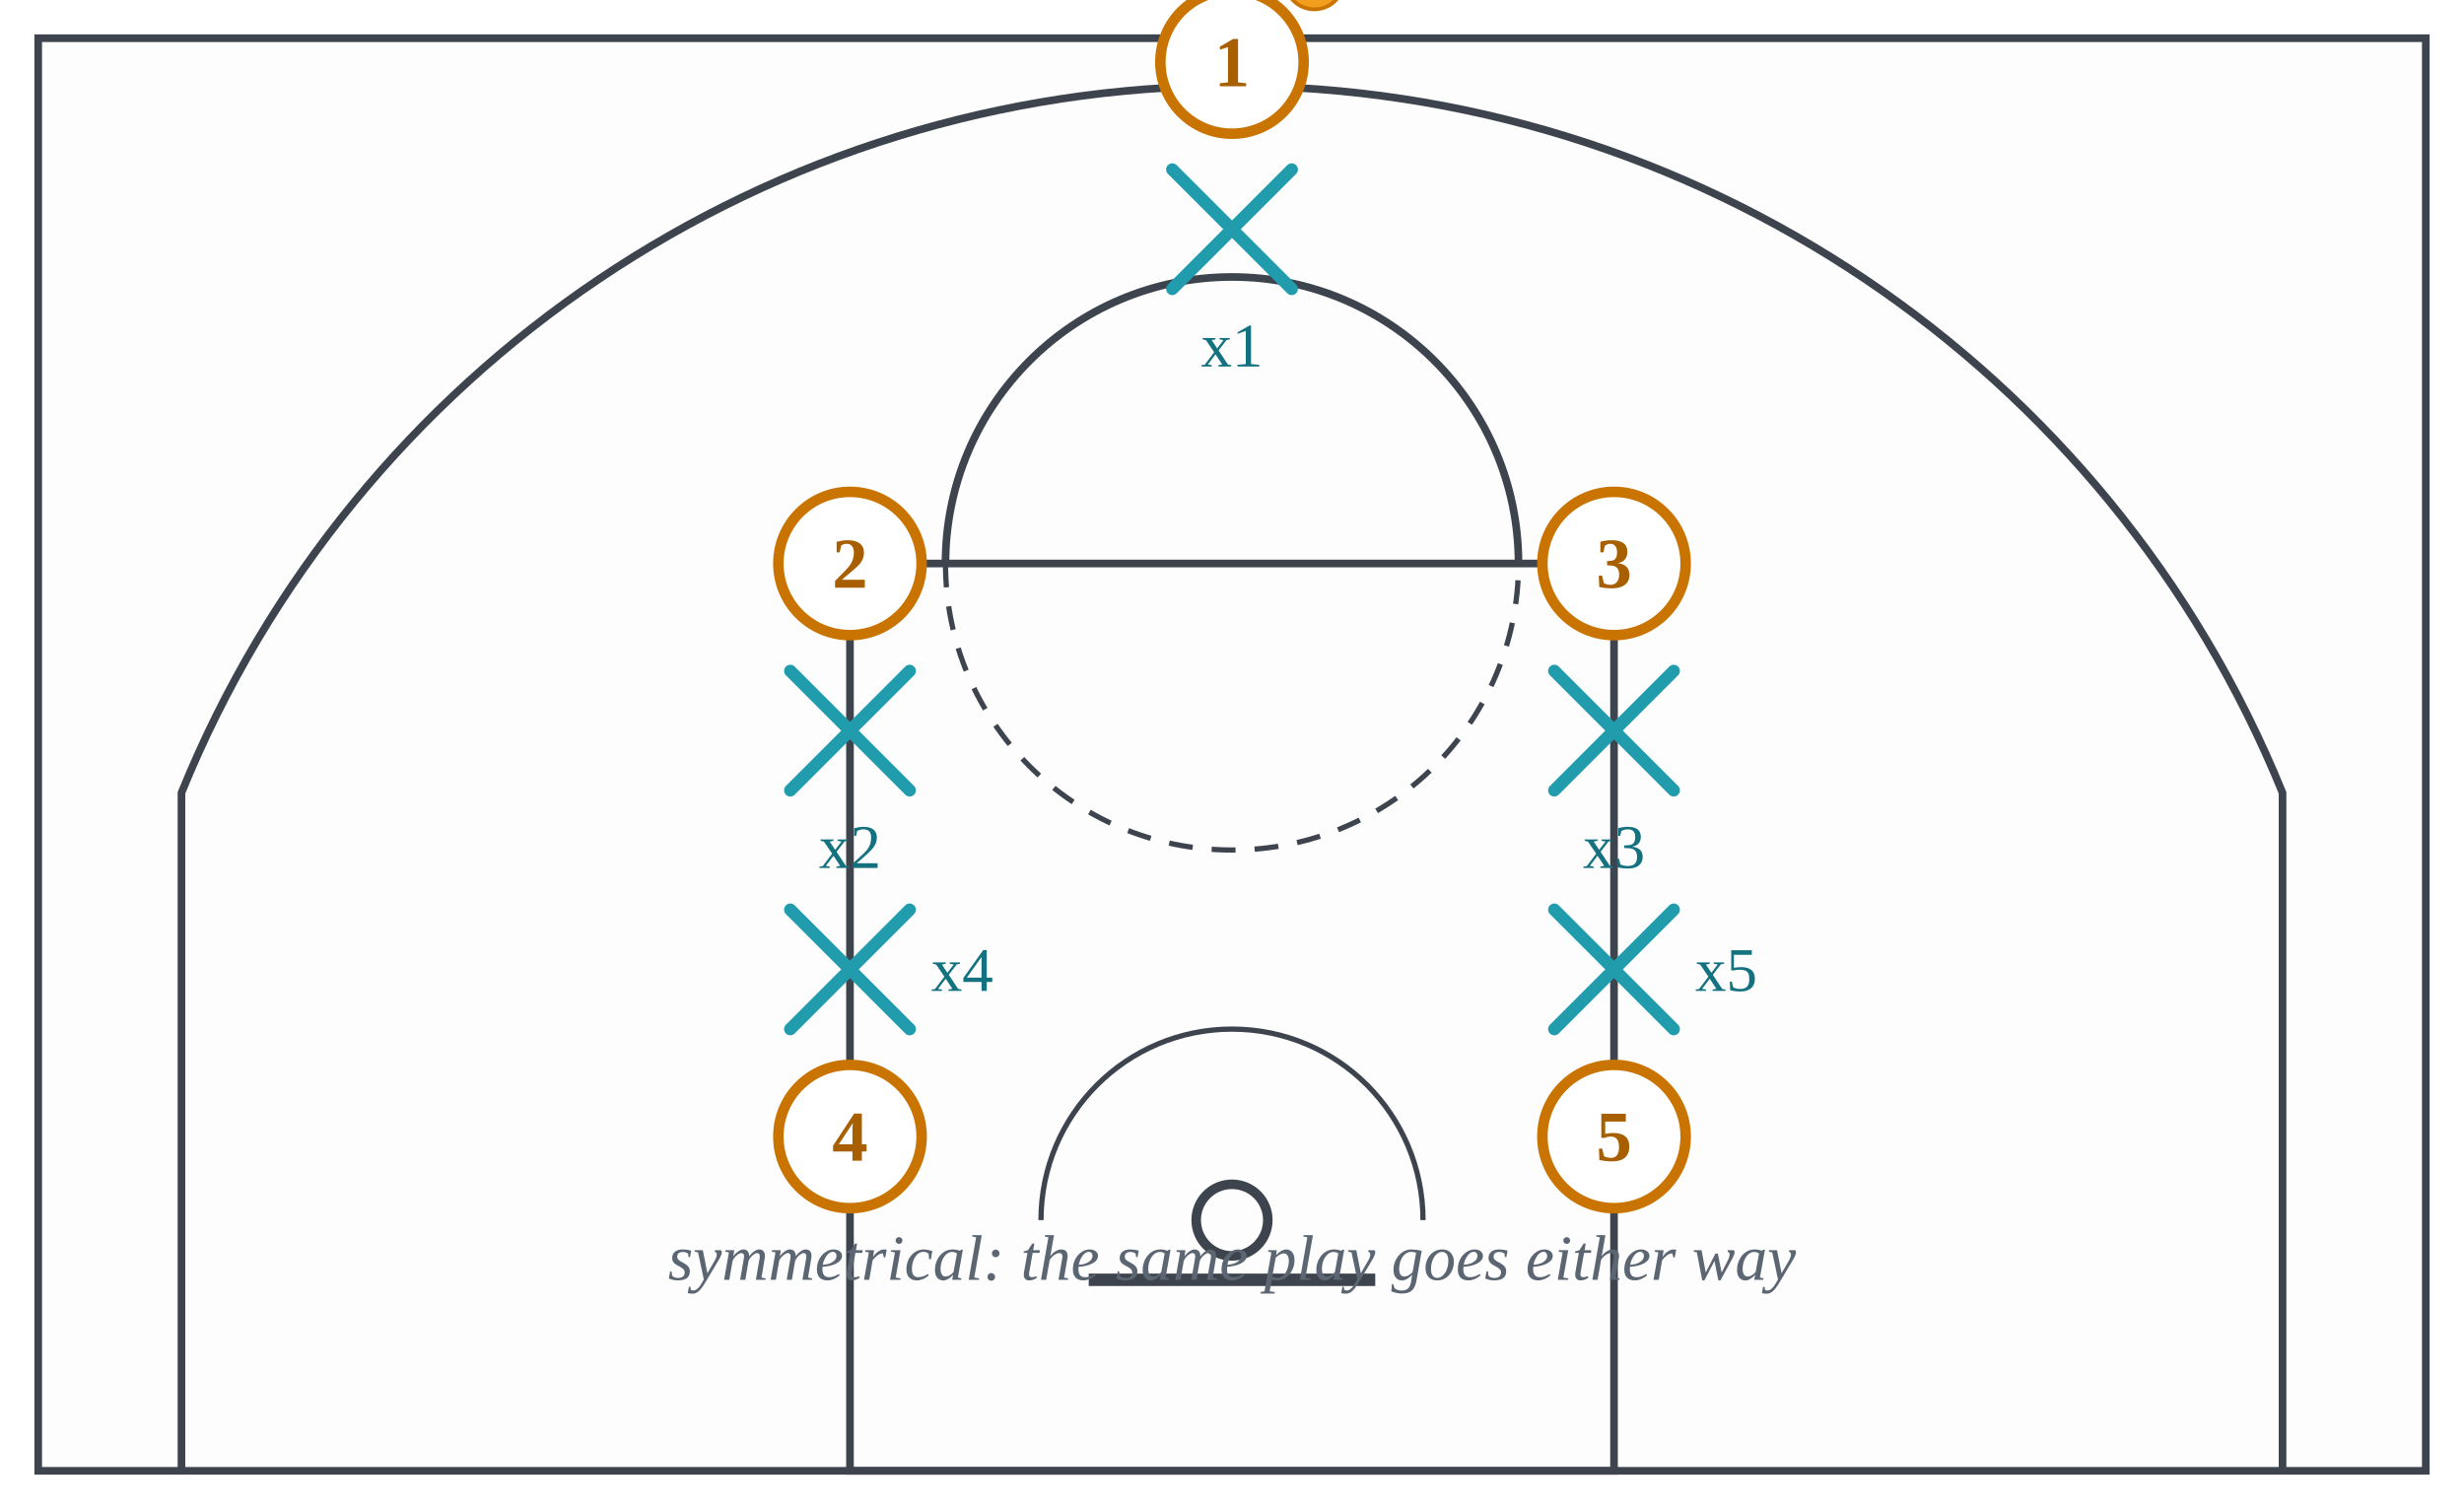
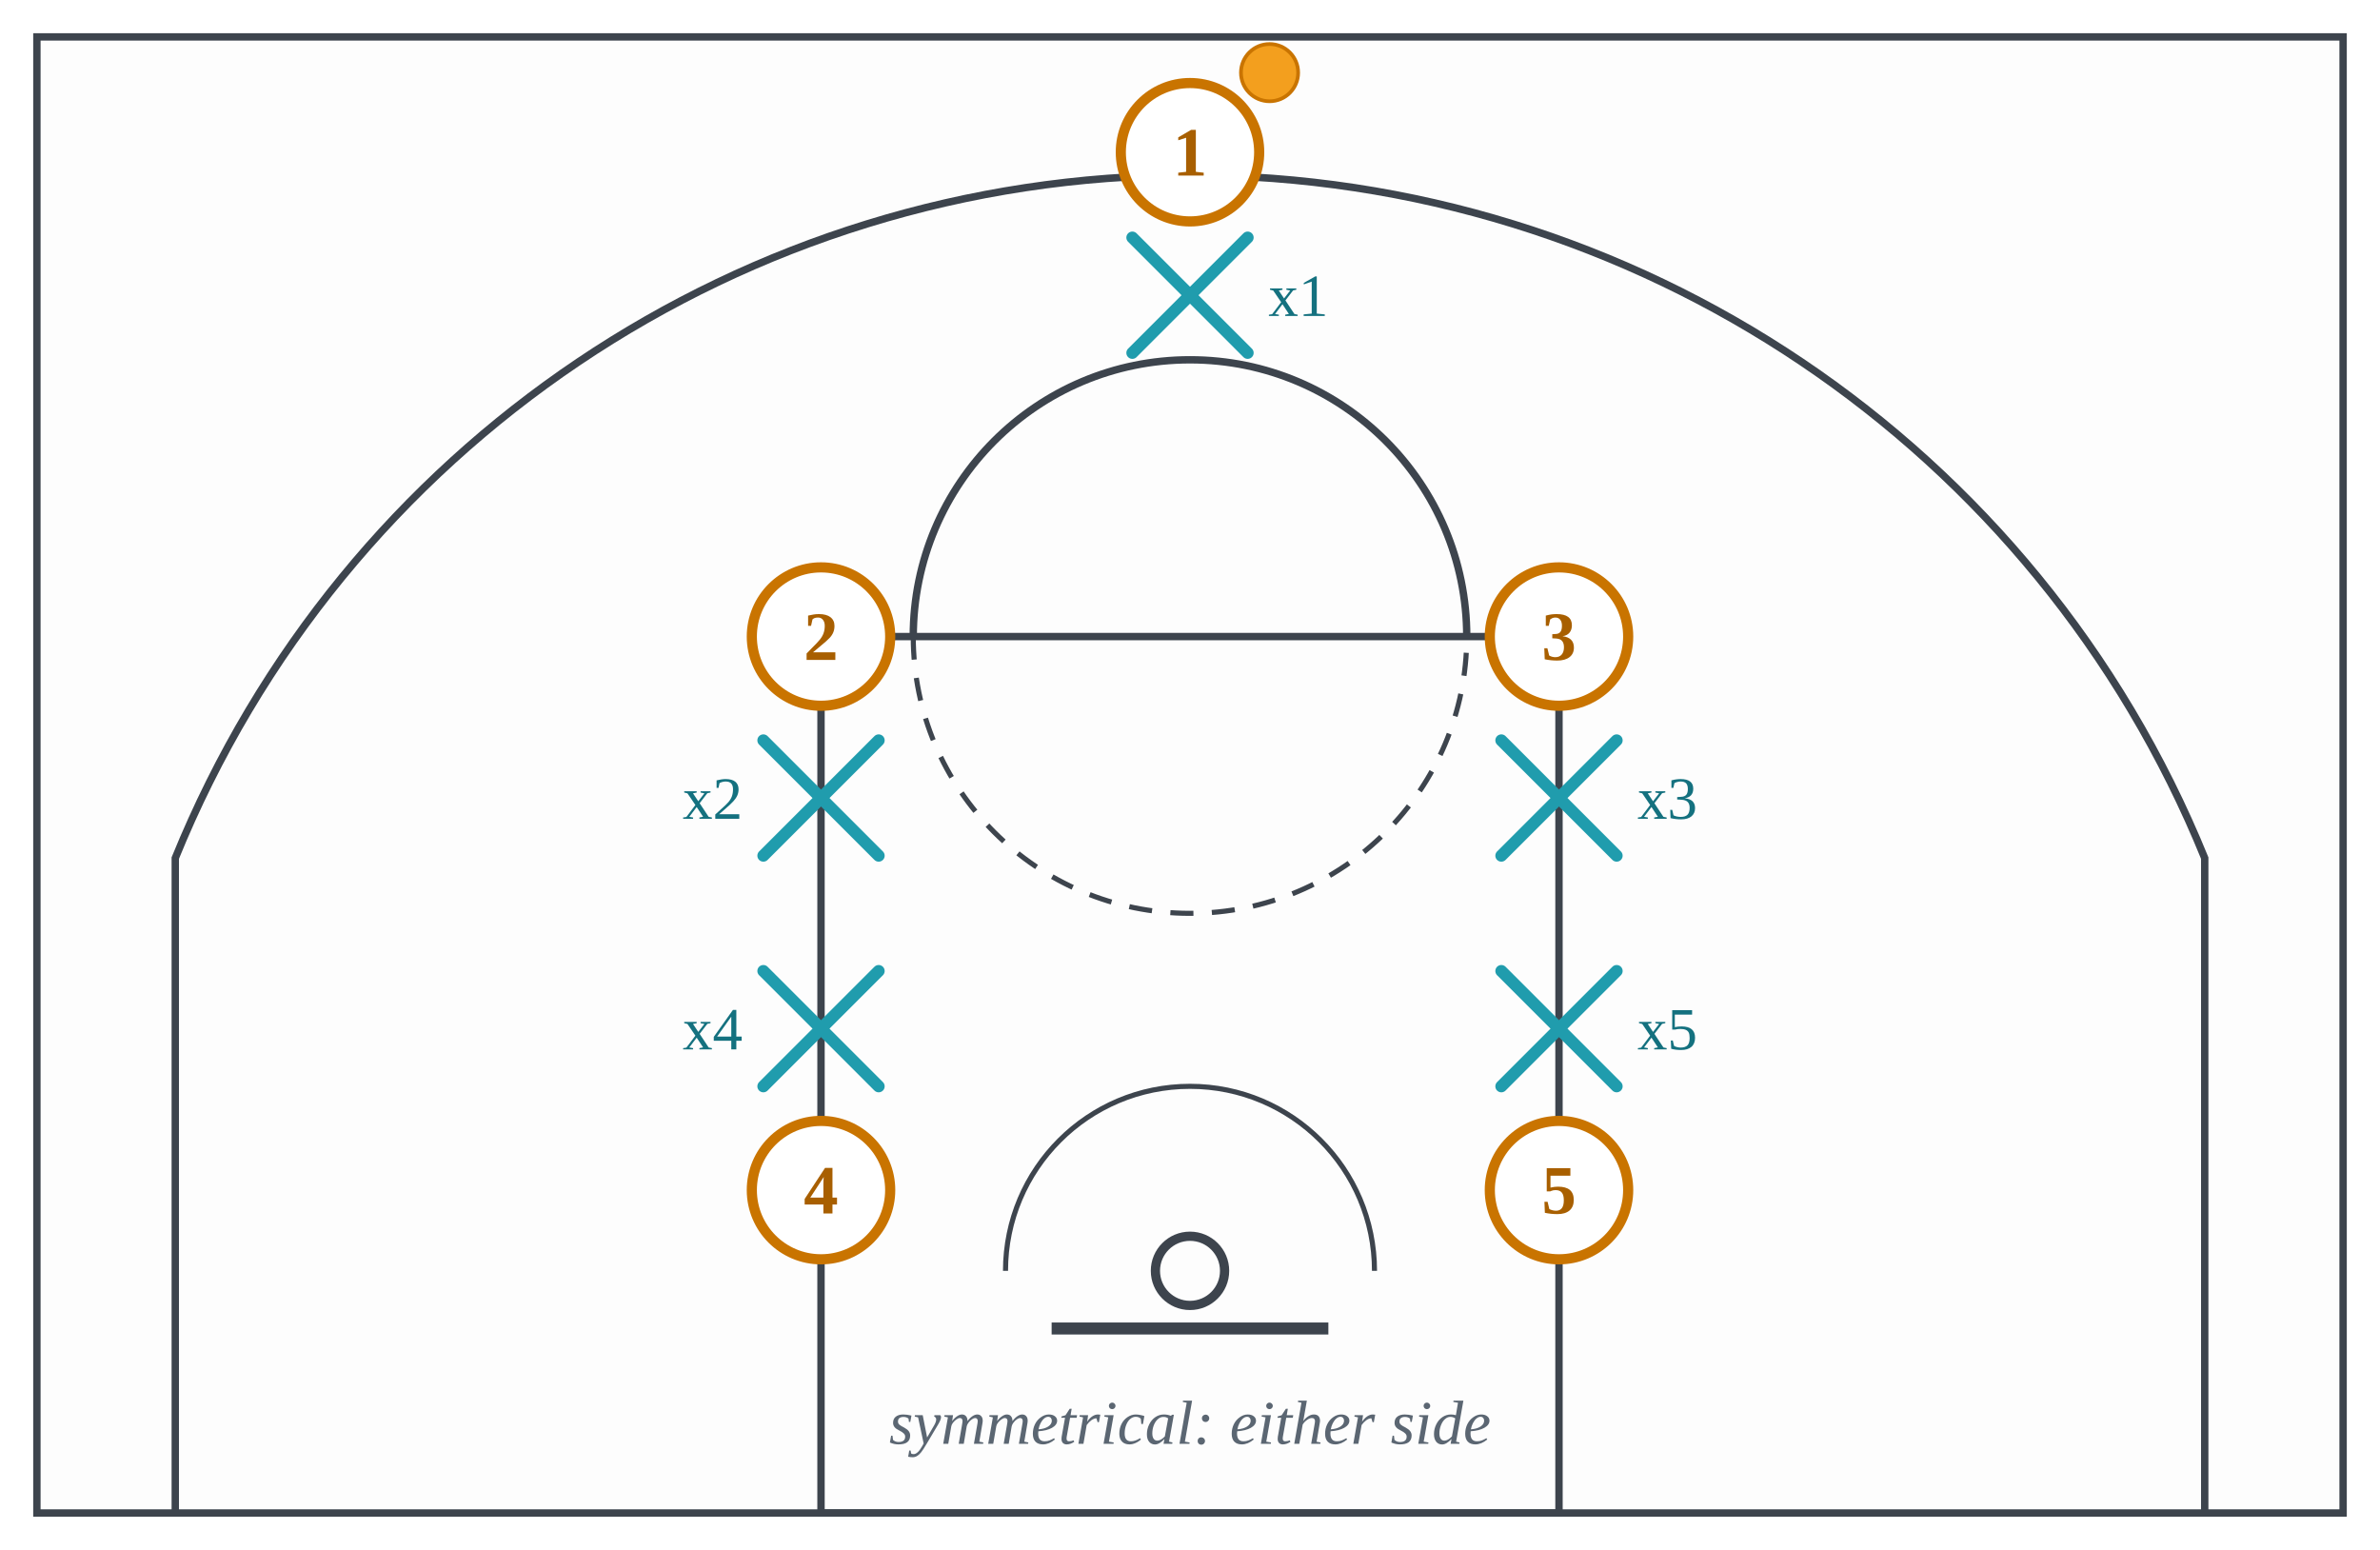
- <svg xmlns="http://www.w3.org/2000/svg" viewBox="0 0 516.0 316.0" width="516.0" role="img" aria-label="Four attackers stand in a square: two at the elbows and two on the blocks, with the ball at the top or out of bounds under the basket. The shape is symmetrical, so the same play can be run to either side, and every one of the four is one screen away from every other." class="hd-court-svg">
+ <svg xmlns="http://www.w3.org/2000/svg" viewBox="0 0 516.0 336.0" width="516.0" role="img" aria-label="Four attackers stand in a square: 2 at the left elbow, 3 at the right elbow, 4 on the left block and 5 on the right block. The ball-handler 1 is at the top of the key with the ball and his defender just below him. The other four defenders stand on the lane lines, one below each elbow player and one above each block player, so the defense is a mirror image too. Under the basket the label reads symmetrical: either side." class="hd-court-svg">
  <defs>
    <marker id="hd-arrow-o" viewBox="0 0 10 10" refX="9" refY="5" markerWidth="5" markerHeight="5" orient="auto-start-reverse">
      <path d="M 0 0 L 10 5 L 0 10 z" fill="var(--hd-offense, #C97400)" />
    </marker>
    <marker id="hd-arrow-d" viewBox="0 0 10 10" refX="9" refY="5" markerWidth="5" markerHeight="5" orient="auto-start-reverse">
      <path d="M 0 0 L 10 5 L 0 10 z" fill="var(--hd-defense, #209CAD)" />
    </marker>
  </defs>
-   <rect x="8.0" y="8.0" width="500.0" height="300.0" fill="var(--court-floor, #fdfdfd)" stroke="var(--court-line, #3d444d)" stroke-width="1.6" />
-   <path d="M 38.0 308.0 L 38.0 166.02 A 237.5 237.5 0 0 1 478.0 166.02 L 478.0 308.0" stroke="var(--court-line, #3d444d)" fill="none" stroke-width="1.6" />
-   <rect x="178.0" y="118.0" width="160.0" height="190.0" stroke="var(--court-line, #3d444d)" fill="none" stroke-width="1.6" />
-   <path d="M 198.0 118.0 A 60.0 60.0 0 0 1 318.0 118.0" stroke="var(--court-line, #3d444d)" fill="none" stroke-width="1.6" />
-   <path d="M 198.0 118.0 A 60.0 60.0 0 0 0 318.0 118.0" stroke="var(--court-line, #3d444d)" fill="none" stroke-width="1.1" stroke-dasharray="5 4" />
-   <path d="M 218.0 255.5 A 40.0 40.0 0 0 1 298.0 255.5" stroke="var(--court-line, #3d444d)" fill="none" stroke-width="1.1" />
-   <line x1="228.0" y1="268.0" x2="288.0" y2="268.0" stroke="var(--court-line, #3d444d)" stroke-width="2.6" />
-   <circle cx="258.0" cy="255.5" r="7.5" stroke="var(--court-line, #3d444d)" fill="none" stroke-width="2" />
-   <circle cx="258.0" cy="13.0" r="15.0" fill="var(--court-floor, #fff)" stroke="var(--hd-offense, #C97400)" stroke-width="2.2" />
-   <text x="258.0" y="13.0" text-anchor="middle" dominant-baseline="central" font-size="15.0" font-weight="600" fill="var(--hd-offense-ink, #A85F00)">1</text>
-   <circle cx="275.25" cy="-4.25" r="6.2" fill="#F39F1E" stroke="var(--hd-offense, #C97400)" stroke-width="0.8" />
-   <circle cx="178.0" cy="118.0" r="15.0" fill="var(--court-floor, #fff)" stroke="var(--hd-offense, #C97400)" stroke-width="2.2" />
-   <text x="178.0" y="118.0" text-anchor="middle" dominant-baseline="central" font-size="15.0" font-weight="600" fill="var(--hd-offense-ink, #A85F00)">2</text>
-   <circle cx="338.0" cy="118.0" r="15.0" fill="var(--court-floor, #fff)" stroke="var(--hd-offense, #C97400)" stroke-width="2.2" />
-   <text x="338.0" y="118.0" text-anchor="middle" dominant-baseline="central" font-size="15.0" font-weight="600" fill="var(--hd-offense-ink, #A85F00)">3</text>
-   <circle cx="178.0" cy="238.0" r="15.0" fill="var(--court-floor, #fff)" stroke="var(--hd-offense, #C97400)" stroke-width="2.2" />
-   <text x="178.0" y="238.0" text-anchor="middle" dominant-baseline="central" font-size="15.0" font-weight="600" fill="var(--hd-offense-ink, #A85F00)">4</text>
-   <circle cx="338.0" cy="238.0" r="15.0" fill="var(--court-floor, #fff)" stroke="var(--hd-offense, #C97400)" stroke-width="2.2" />
-   <text x="338.0" y="238.0" text-anchor="middle" dominant-baseline="central" font-size="15.0" font-weight="600" fill="var(--hd-offense-ink, #A85F00)">5</text>
-   <line x1="245.5" y1="35.5" x2="270.5" y2="60.5" stroke="var(--hd-defense, #209CAD)" stroke-width="2.6" stroke-linecap="round" />
-   <line x1="245.5" y1="60.5" x2="270.5" y2="35.5" stroke="var(--hd-defense, #209CAD)" stroke-width="2.6" stroke-linecap="round" />
-   <text x="258.0" y="76.75" text-anchor="middle" font-size="13.0" fill="var(--hd-defense-ink, #14717F)">x1</text>
-   <line x1="165.5" y1="140.5" x2="190.5" y2="165.5" stroke="var(--hd-defense, #209CAD)" stroke-width="2.6" stroke-linecap="round" />
-   <line x1="165.5" y1="165.5" x2="190.5" y2="140.5" stroke="var(--hd-defense, #209CAD)" stroke-width="2.6" stroke-linecap="round" />
-   <text x="178.0" y="181.75" text-anchor="middle" font-size="13.0" fill="var(--hd-defense-ink, #14717F)">x2</text>
-   <line x1="325.5" y1="140.5" x2="350.5" y2="165.5" stroke="var(--hd-defense, #209CAD)" stroke-width="2.6" stroke-linecap="round" />
-   <line x1="325.5" y1="165.5" x2="350.5" y2="140.5" stroke="var(--hd-defense, #209CAD)" stroke-width="2.6" stroke-linecap="round" />
-   <text x="338.0" y="181.75" text-anchor="middle" font-size="13.0" fill="var(--hd-defense-ink, #14717F)">x3</text>
-   <line x1="165.5" y1="190.5" x2="190.5" y2="215.5" stroke="var(--hd-defense, #209CAD)" stroke-width="2.6" stroke-linecap="round" />
-   <line x1="165.5" y1="215.5" x2="190.5" y2="190.5" stroke="var(--hd-defense, #209CAD)" stroke-width="2.6" stroke-linecap="round" />
-   <text x="195.0" y="207.5" text-anchor="start" font-size="13.0" fill="var(--hd-defense-ink, #14717F)">x4</text>
-   <line x1="325.5" y1="190.5" x2="350.5" y2="215.5" stroke="var(--hd-defense, #209CAD)" stroke-width="2.6" stroke-linecap="round" />
-   <line x1="325.5" y1="215.5" x2="350.5" y2="190.5" stroke="var(--hd-defense, #209CAD)" stroke-width="2.6" stroke-linecap="round" />
-   <text x="355.0" y="207.5" text-anchor="start" font-size="13.0" fill="var(--hd-defense-ink, #14717F)">x5</text>
-   <text x="258.0" y="268.0" text-anchor="middle" font-size="13.5" font-style="italic" fill="var(--hd-muted, #5b6672)">symmetrical: the same play goes either way</text>
+   <rect x="8.0" y="8.0" width="500.0" height="320.0" fill="var(--court-floor, #fdfdfd)" stroke="var(--court-line, #3d444d)" stroke-width="1.6" />
+   <path d="M 38.0 328.0 L 38.0 186.02 A 237.5 237.5 0 0 1 478.0 186.02 L 478.0 328.0" stroke="var(--court-line, #3d444d)" fill="none" stroke-width="1.6" />
+   <rect x="178.0" y="138.0" width="160.0" height="190.0" stroke="var(--court-line, #3d444d)" fill="none" stroke-width="1.6" />
+   <path d="M 198.0 138.0 A 60.0 60.0 0 0 1 318.0 138.0" stroke="var(--court-line, #3d444d)" fill="none" stroke-width="1.6" />
+   <path d="M 198.0 138.0 A 60.0 60.0 0 0 0 318.0 138.0" stroke="var(--court-line, #3d444d)" fill="none" stroke-width="1.1" stroke-dasharray="5 4" />
+   <path d="M 218.0 275.5 A 40.0 40.0 0 0 1 298.0 275.5" stroke="var(--court-line, #3d444d)" fill="none" stroke-width="1.1" />
+   <line x1="228.0" y1="288.0" x2="288.0" y2="288.0" stroke="var(--court-line, #3d444d)" stroke-width="2.6" />
+   <circle cx="258.0" cy="275.5" r="7.5" stroke="var(--court-line, #3d444d)" fill="none" stroke-width="2" />
+   <circle cx="258.0" cy="33.0" r="15.0" fill="var(--court-floor, #fff)" stroke="var(--hd-offense, #C97400)" stroke-width="2.2" />
+   <text x="258.0" y="33.0" text-anchor="middle" dominant-baseline="central" font-size="15.0" font-weight="600" fill="var(--hd-offense-ink, #A85F00)">1</text>
+   <circle cx="275.25" cy="15.75" r="6.2" fill="#F39F1E" stroke="var(--hd-offense, #C97400)" stroke-width="0.8" />
+   <circle cx="178.0" cy="138.0" r="15.0" fill="var(--court-floor, #fff)" stroke="var(--hd-offense, #C97400)" stroke-width="2.2" />
+   <text x="178.0" y="138.0" text-anchor="middle" dominant-baseline="central" font-size="15.0" font-weight="600" fill="var(--hd-offense-ink, #A85F00)">2</text>
+   <circle cx="338.0" cy="138.0" r="15.0" fill="var(--court-floor, #fff)" stroke="var(--hd-offense, #C97400)" stroke-width="2.2" />
+   <text x="338.0" y="138.0" text-anchor="middle" dominant-baseline="central" font-size="15.0" font-weight="600" fill="var(--hd-offense-ink, #A85F00)">3</text>
+   <circle cx="178.0" cy="258.0" r="15.0" fill="var(--court-floor, #fff)" stroke="var(--hd-offense, #C97400)" stroke-width="2.2" />
+   <text x="178.0" y="258.0" text-anchor="middle" dominant-baseline="central" font-size="15.0" font-weight="600" fill="var(--hd-offense-ink, #A85F00)">4</text>
+   <circle cx="338.0" cy="258.0" r="15.0" fill="var(--court-floor, #fff)" stroke="var(--hd-offense, #C97400)" stroke-width="2.2" />
+   <text x="338.0" y="258.0" text-anchor="middle" dominant-baseline="central" font-size="15.0" font-weight="600" fill="var(--hd-offense-ink, #A85F00)">5</text>
+   <line x1="245.5" y1="51.5" x2="270.5" y2="76.5" stroke="var(--hd-defense, #209CAD)" stroke-width="2.6" stroke-linecap="round" />
+   <line x1="245.5" y1="76.5" x2="270.5" y2="51.5" stroke="var(--hd-defense, #209CAD)" stroke-width="2.6" stroke-linecap="round" />
+   <text x="275.0" y="68.5" text-anchor="start" font-size="13.0" fill="var(--hd-defense-ink, #14717F)">x1</text>
+   <line x1="165.5" y1="160.5" x2="190.5" y2="185.5" stroke="var(--hd-defense, #209CAD)" stroke-width="2.6" stroke-linecap="round" />
+   <line x1="165.5" y1="185.5" x2="190.5" y2="160.5" stroke="var(--hd-defense, #209CAD)" stroke-width="2.6" stroke-linecap="round" />
+   <text x="161.0" y="177.5" text-anchor="end" font-size="13.0" fill="var(--hd-defense-ink, #14717F)">x2</text>
+   <line x1="325.5" y1="160.5" x2="350.5" y2="185.5" stroke="var(--hd-defense, #209CAD)" stroke-width="2.6" stroke-linecap="round" />
+   <line x1="325.5" y1="185.5" x2="350.5" y2="160.5" stroke="var(--hd-defense, #209CAD)" stroke-width="2.6" stroke-linecap="round" />
+   <text x="355.0" y="177.5" text-anchor="start" font-size="13.0" fill="var(--hd-defense-ink, #14717F)">x3</text>
+   <line x1="165.5" y1="210.5" x2="190.5" y2="235.5" stroke="var(--hd-defense, #209CAD)" stroke-width="2.6" stroke-linecap="round" />
+   <line x1="165.5" y1="235.5" x2="190.5" y2="210.5" stroke="var(--hd-defense, #209CAD)" stroke-width="2.6" stroke-linecap="round" />
+   <text x="161.0" y="227.5" text-anchor="end" font-size="13.0" fill="var(--hd-defense-ink, #14717F)">x4</text>
+   <line x1="325.5" y1="210.5" x2="350.5" y2="235.5" stroke="var(--hd-defense, #209CAD)" stroke-width="2.6" stroke-linecap="round" />
+   <line x1="325.5" y1="235.5" x2="350.5" y2="210.5" stroke="var(--hd-defense, #209CAD)" stroke-width="2.6" stroke-linecap="round" />
+   <text x="355.0" y="227.5" text-anchor="start" font-size="13.0" fill="var(--hd-defense-ink, #14717F)">x5</text>
+   <text x="258.0" y="313.0" text-anchor="middle" font-size="13.5" font-style="italic" fill="var(--hd-muted, #5b6672)">symmetrical: either side</text>
</svg>
